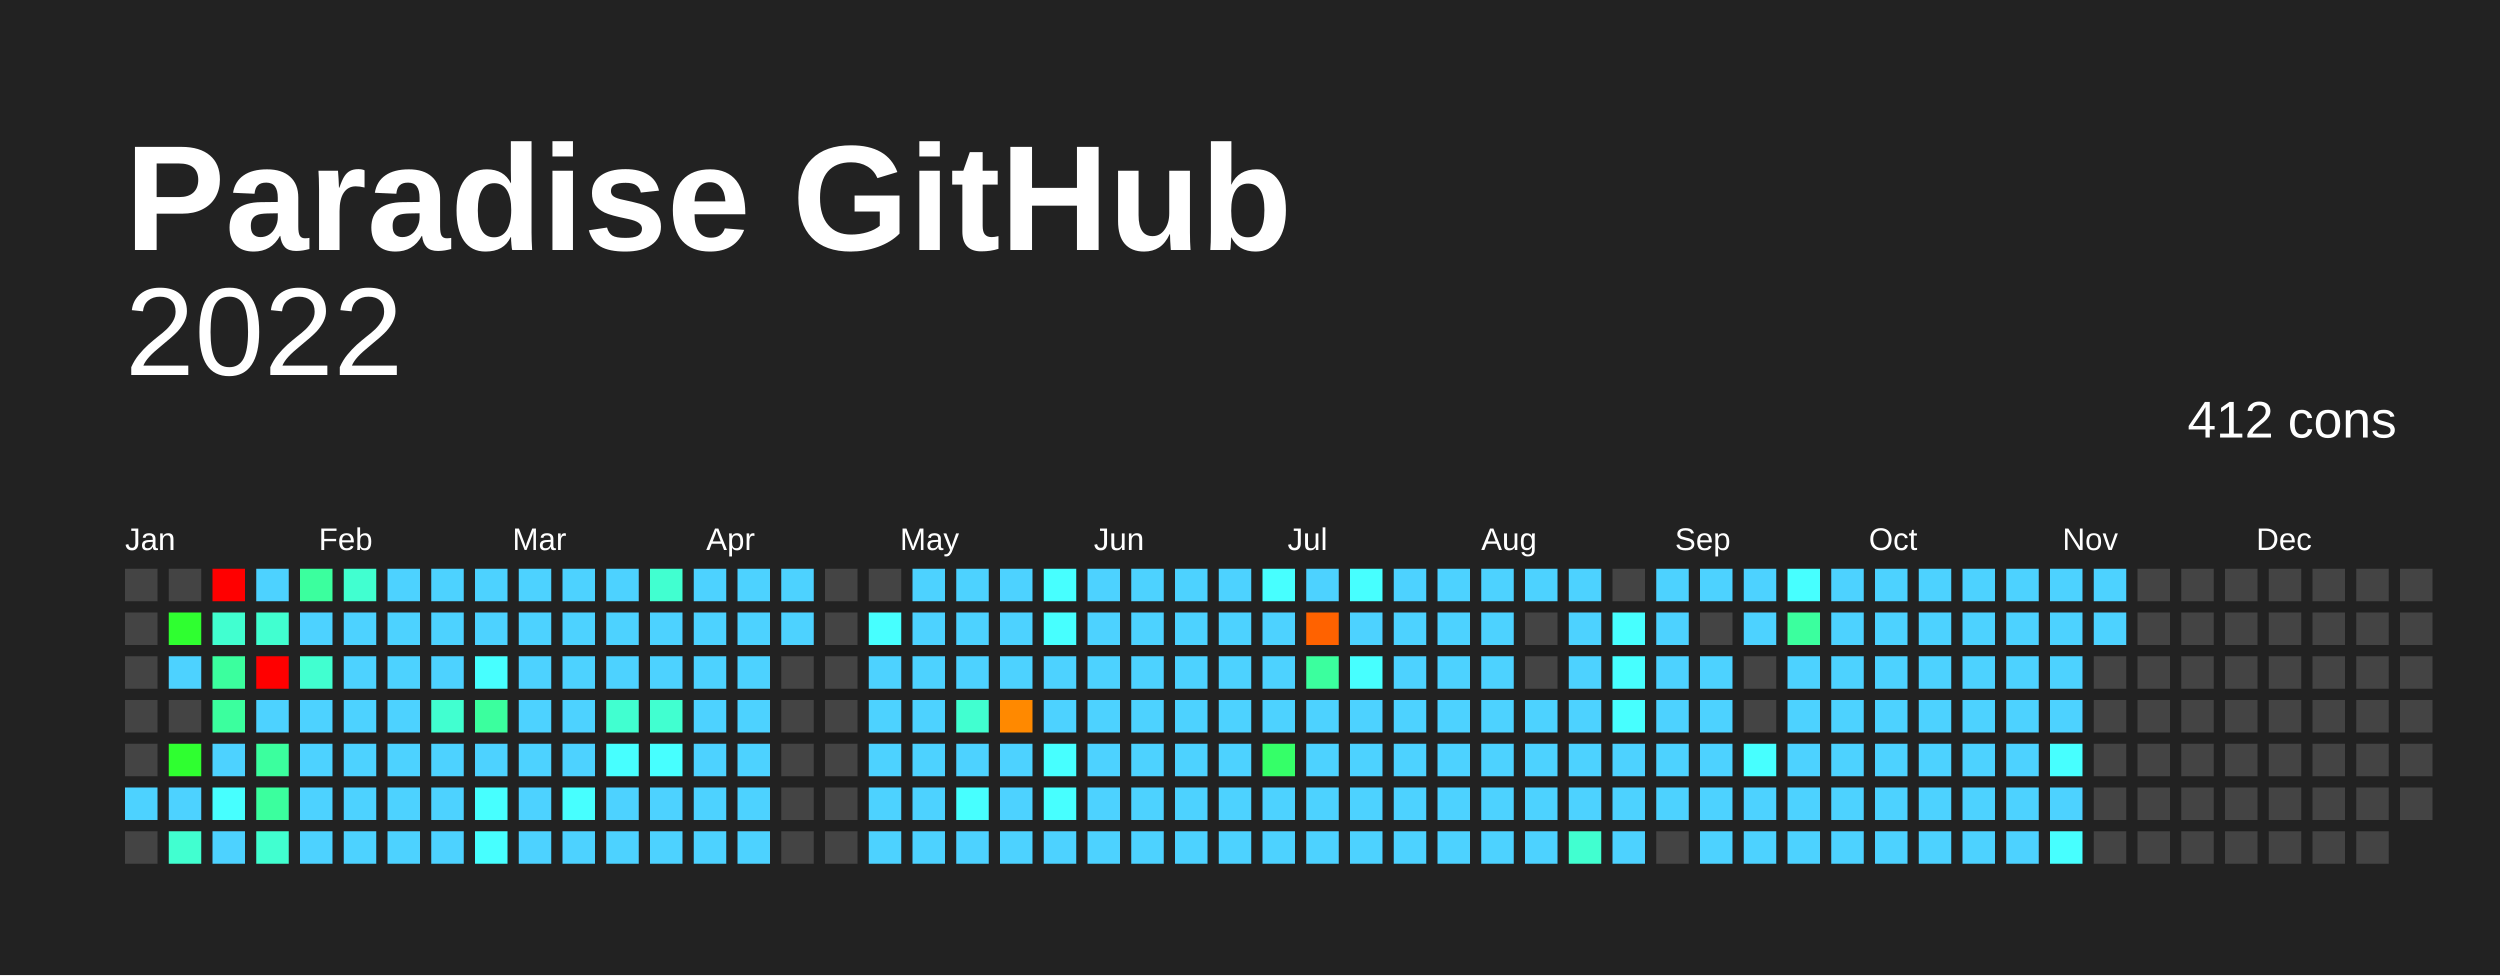
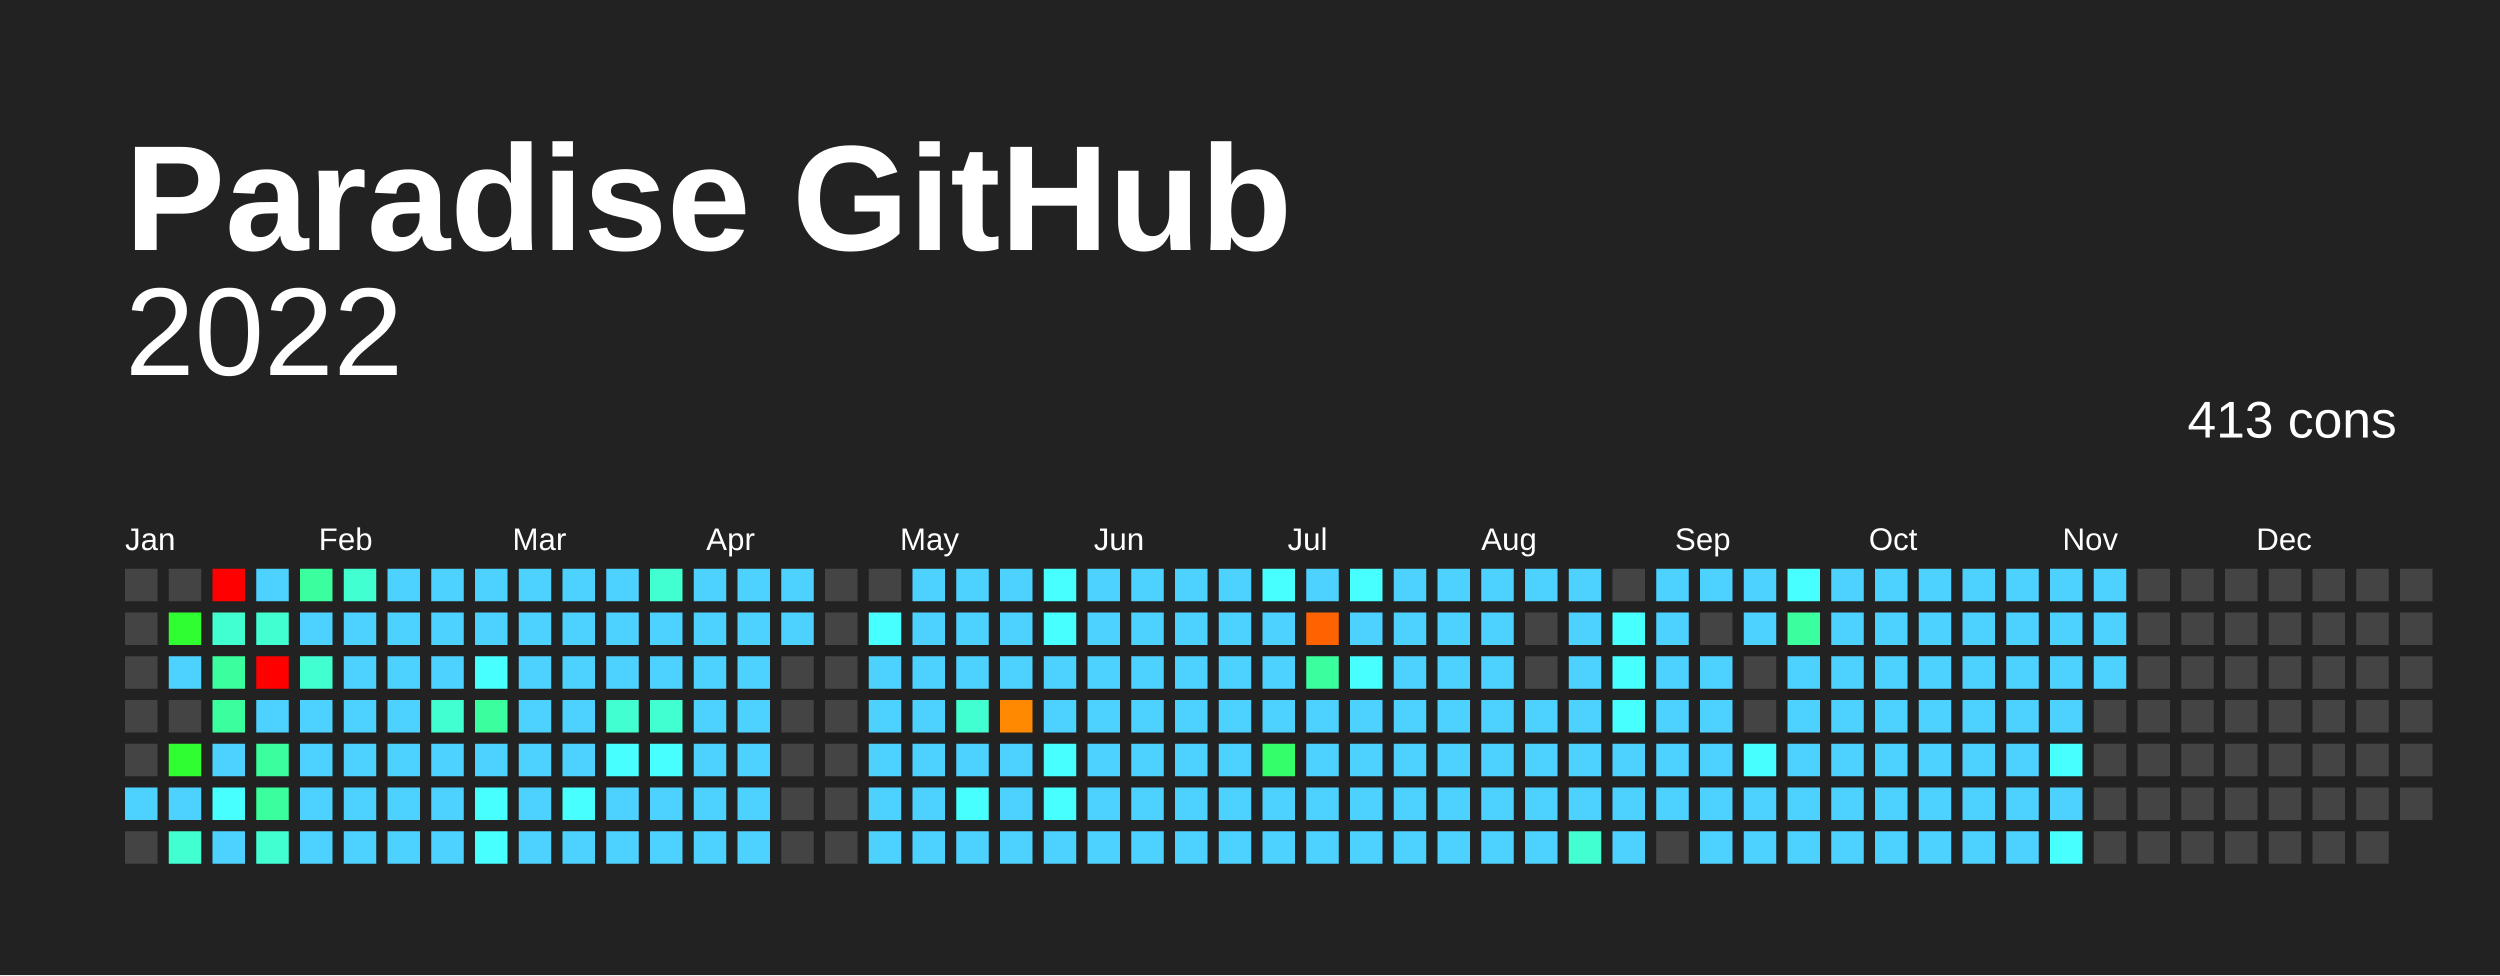
<svg xmlns="http://www.w3.org/2000/svg" baseProfile="full" height="78mm" version="1.1" viewBox="0,0,200,78" width="200mm">
  <defs />
  <rect fill="#222222" height="78" width="200" x="0" y="0" />
  <text fill="#FFFFFF" style="font-size:12px; font-family:Arial; font-weight:bold;" x="10" y="20">Paradise GitHub</text>
  <text alignment-baseline="hanging" fill="#FFFFFF" style="font-size:10.0px; font-family:Arial;" x="10" y="30">2022</text>
-   <text alignment-baseline="hanging" fill="#FFFFFF" style="font-size:4.125px; font-family:Arial;" x="175" y="35">412 cons</text>
+   <text alignment-baseline="hanging" fill="#FFFFFF" style="font-size:4.125px; font-family:Arial;" x="175" y="35">413 cons</text>
  <text fill="#FFFFFF" style="font-size:2.5px; font-family:Arial" x="10.0" y="44">Jan</text>
  <text fill="#FFFFFF" style="font-size:2.5px; font-family:Arial" x="25.5" y="44">Feb</text>
  <text fill="#FFFFFF" style="font-size:2.5px; font-family:Arial" x="41.0" y="44">Mar</text>
  <text fill="#FFFFFF" style="font-size:2.5px; font-family:Arial" x="56.5" y="44">Apr</text>
  <text fill="#FFFFFF" style="font-size:2.5px; font-family:Arial" x="72.0" y="44">May</text>
  <text fill="#FFFFFF" style="font-size:2.5px; font-family:Arial" x="87.5" y="44">Jun</text>
  <text fill="#FFFFFF" style="font-size:2.5px; font-family:Arial" x="103.0" y="44">Jul</text>
  <text fill="#FFFFFF" style="font-size:2.5px; font-family:Arial" x="118.5" y="44">Aug</text>
  <text fill="#FFFFFF" style="font-size:2.5px; font-family:Arial" x="134.0" y="44">Sep</text>
  <text fill="#FFFFFF" style="font-size:2.5px; font-family:Arial" x="149.5" y="44">Oct</text>
  <text fill="#FFFFFF" style="font-size:2.5px; font-family:Arial" x="165.0" y="44">Nov</text>
  <text fill="#FFFFFF" style="font-size:2.5px; font-family:Arial" x="180.5" y="44">Dec</text>
  <rect fill="#444444" height="2.6" width="2.6" x="10.0" y="45.5" />
  <rect fill="#444444" height="2.6" width="2.6" x="10.0" y="49.0" />
  <rect fill="#444444" height="2.6" width="2.6" x="10.0" y="52.5" />
  <rect fill="#444444" height="2.6" width="2.6" x="10.0" y="56.0" />
  <rect fill="#444444" height="2.6" width="2.6" x="10.0" y="59.5" />
  <rect fill="#4dd2ff" height="2.6" width="2.6" x="10.0" y="63.0" />
  <rect fill="#444444" height="2.6" width="2.6" x="10.0" y="66.5" />
  <rect fill="#444444" height="2.6" width="2.6" x="13.5" y="45.5" />
  <rect fill="#2fff30" height="2.6" width="2.6" x="13.5" y="49.0" />
  <rect fill="#4dd2ff" height="2.6" width="2.6" x="13.5" y="52.5" />
  <rect fill="#444444" height="2.6" width="2.6" x="13.5" y="56.0" />
  <rect fill="#2fff30" height="2.6" width="2.6" x="13.5" y="59.5" />
  <rect fill="#4dd2ff" height="2.6" width="2.6" x="13.5" y="63.0" />
  <rect fill="#41ffd0" height="2.6" width="2.6" x="13.5" y="66.5" />
  <rect fill="red" height="2.6" width="2.6" x="17.0" y="45.5" />
  <rect fill="#41ffd0" height="2.6" width="2.6" x="17.0" y="49.0" />
  <rect fill="#3bff9e" height="2.6" width="2.6" x="17.0" y="52.5" />
  <rect fill="#3bff9e" height="2.6" width="2.6" x="17.0" y="56.0" />
  <rect fill="#4dd2ff" height="2.6" width="2.6" x="17.0" y="59.5" />
  <rect fill="#47ffff" height="2.6" width="2.6" x="17.0" y="63.0" />
  <rect fill="#4dd2ff" height="2.6" width="2.6" x="17.0" y="66.5" />
  <rect fill="#4dd2ff" height="2.6" width="2.6" x="20.5" y="45.5" />
  <rect fill="#41ffd0" height="2.6" width="2.6" x="20.5" y="49.0" />
  <rect fill="red" height="2.6" width="2.6" x="20.5" y="52.5" />
  <rect fill="#4dd2ff" height="2.6" width="2.6" x="20.5" y="56.0" />
  <rect fill="#3bff9e" height="2.6" width="2.6" x="20.5" y="59.5" />
  <rect fill="#3bff9e" height="2.6" width="2.6" x="20.5" y="63.0" />
  <rect fill="#41ffd0" height="2.6" width="2.6" x="20.5" y="66.5" />
  <rect fill="#3bff9e" height="2.6" width="2.6" x="24.0" y="45.5" />
  <rect fill="#4dd2ff" height="2.6" width="2.6" x="24.0" y="49.0" />
  <rect fill="#41ffd0" height="2.6" width="2.6" x="24.0" y="52.5" />
  <rect fill="#4dd2ff" height="2.6" width="2.6" x="24.0" y="56.0" />
  <rect fill="#4dd2ff" height="2.6" width="2.6" x="24.0" y="59.5" />
  <rect fill="#4dd2ff" height="2.6" width="2.6" x="24.0" y="63.0" />
  <rect fill="#4dd2ff" height="2.6" width="2.6" x="24.0" y="66.5" />
  <rect fill="#41ffd0" height="2.6" width="2.6" x="27.5" y="45.5" />
  <rect fill="#4dd2ff" height="2.6" width="2.6" x="27.5" y="49.0" />
  <rect fill="#4dd2ff" height="2.6" width="2.6" x="27.5" y="52.5" />
  <rect fill="#4dd2ff" height="2.6" width="2.6" x="27.5" y="56.0" />
  <rect fill="#4dd2ff" height="2.6" width="2.6" x="27.5" y="59.5" />
  <rect fill="#4dd2ff" height="2.6" width="2.6" x="27.5" y="63.0" />
  <rect fill="#4dd2ff" height="2.6" width="2.6" x="27.5" y="66.5" />
  <rect fill="#4dd2ff" height="2.6" width="2.6" x="31.0" y="45.5" />
  <rect fill="#4dd2ff" height="2.6" width="2.6" x="31.0" y="49.0" />
  <rect fill="#4dd2ff" height="2.6" width="2.6" x="31.0" y="52.5" />
  <rect fill="#4dd2ff" height="2.6" width="2.6" x="31.0" y="56.0" />
  <rect fill="#4dd2ff" height="2.6" width="2.6" x="31.0" y="59.5" />
  <rect fill="#4dd2ff" height="2.6" width="2.6" x="31.0" y="63.0" />
  <rect fill="#4dd2ff" height="2.6" width="2.6" x="31.0" y="66.5" />
  <rect fill="#4dd2ff" height="2.6" width="2.6" x="34.5" y="45.5" />
  <rect fill="#4dd2ff" height="2.6" width="2.6" x="34.5" y="49.0" />
  <rect fill="#4dd2ff" height="2.6" width="2.6" x="34.5" y="52.5" />
  <rect fill="#41ffd0" height="2.6" width="2.6" x="34.5" y="56.0" />
  <rect fill="#4dd2ff" height="2.6" width="2.6" x="34.5" y="59.5" />
  <rect fill="#4dd2ff" height="2.6" width="2.6" x="34.5" y="63.0" />
  <rect fill="#4dd2ff" height="2.6" width="2.6" x="34.5" y="66.5" />
  <rect fill="#4dd2ff" height="2.6" width="2.6" x="38.0" y="45.5" />
  <rect fill="#4dd2ff" height="2.6" width="2.6" x="38.0" y="49.0" />
  <rect fill="#47ffff" height="2.6" width="2.6" x="38.0" y="52.5" />
  <rect fill="#3bff9e" height="2.6" width="2.6" x="38.0" y="56.0" />
  <rect fill="#4dd2ff" height="2.6" width="2.6" x="38.0" y="59.5" />
  <rect fill="#47ffff" height="2.6" width="2.6" x="38.0" y="63.0" />
  <rect fill="#47ffff" height="2.6" width="2.6" x="38.0" y="66.5" />
  <rect fill="#4dd2ff" height="2.6" width="2.6" x="41.5" y="45.5" />
  <rect fill="#4dd2ff" height="2.6" width="2.6" x="41.5" y="49.0" />
  <rect fill="#4dd2ff" height="2.6" width="2.6" x="41.5" y="52.5" />
  <rect fill="#4dd2ff" height="2.6" width="2.6" x="41.5" y="56.0" />
  <rect fill="#4dd2ff" height="2.6" width="2.6" x="41.5" y="59.5" />
  <rect fill="#4dd2ff" height="2.6" width="2.6" x="41.5" y="63.0" />
  <rect fill="#4dd2ff" height="2.6" width="2.6" x="41.5" y="66.5" />
  <rect fill="#4dd2ff" height="2.6" width="2.6" x="45.0" y="45.5" />
  <rect fill="#4dd2ff" height="2.6" width="2.6" x="45.0" y="49.0" />
  <rect fill="#4dd2ff" height="2.6" width="2.6" x="45.0" y="52.5" />
  <rect fill="#4dd2ff" height="2.6" width="2.6" x="45.0" y="56.0" />
  <rect fill="#4dd2ff" height="2.6" width="2.6" x="45.0" y="59.5" />
  <rect fill="#47ffff" height="2.6" width="2.6" x="45.0" y="63.0" />
  <rect fill="#4dd2ff" height="2.6" width="2.6" x="45.0" y="66.5" />
  <rect fill="#4dd2ff" height="2.6" width="2.6" x="48.5" y="45.5" />
  <rect fill="#4dd2ff" height="2.6" width="2.6" x="48.5" y="49.0" />
  <rect fill="#4dd2ff" height="2.6" width="2.6" x="48.5" y="52.5" />
  <rect fill="#41ffd0" height="2.6" width="2.6" x="48.5" y="56.0" />
  <rect fill="#47ffff" height="2.6" width="2.6" x="48.5" y="59.5" />
  <rect fill="#4dd2ff" height="2.6" width="2.6" x="48.5" y="63.0" />
  <rect fill="#4dd2ff" height="2.6" width="2.6" x="48.5" y="66.5" />
  <rect fill="#41ffd0" height="2.6" width="2.6" x="52.0" y="45.5" />
  <rect fill="#4dd2ff" height="2.6" width="2.6" x="52.0" y="49.0" />
  <rect fill="#4dd2ff" height="2.6" width="2.6" x="52.0" y="52.5" />
  <rect fill="#41ffd0" height="2.6" width="2.6" x="52.0" y="56.0" />
  <rect fill="#47ffff" height="2.6" width="2.6" x="52.0" y="59.5" />
  <rect fill="#4dd2ff" height="2.6" width="2.6" x="52.0" y="63.0" />
  <rect fill="#4dd2ff" height="2.6" width="2.6" x="52.0" y="66.5" />
  <rect fill="#4dd2ff" height="2.6" width="2.6" x="55.5" y="45.5" />
  <rect fill="#4dd2ff" height="2.6" width="2.6" x="55.5" y="49.0" />
  <rect fill="#4dd2ff" height="2.6" width="2.6" x="55.5" y="52.5" />
  <rect fill="#4dd2ff" height="2.6" width="2.6" x="55.5" y="56.0" />
  <rect fill="#4dd2ff" height="2.6" width="2.6" x="55.5" y="59.5" />
  <rect fill="#4dd2ff" height="2.6" width="2.6" x="55.5" y="63.0" />
  <rect fill="#4dd2ff" height="2.6" width="2.6" x="55.5" y="66.5" />
  <rect fill="#4dd2ff" height="2.6" width="2.6" x="59.0" y="45.5" />
  <rect fill="#4dd2ff" height="2.6" width="2.6" x="59.0" y="49.0" />
  <rect fill="#4dd2ff" height="2.6" width="2.6" x="59.0" y="52.5" />
  <rect fill="#4dd2ff" height="2.6" width="2.6" x="59.0" y="56.0" />
  <rect fill="#4dd2ff" height="2.6" width="2.6" x="59.0" y="59.5" />
  <rect fill="#4dd2ff" height="2.6" width="2.6" x="59.0" y="63.0" />
  <rect fill="#4dd2ff" height="2.6" width="2.6" x="59.0" y="66.5" />
  <rect fill="#4dd2ff" height="2.6" width="2.6" x="62.5" y="45.5" />
  <rect fill="#4dd2ff" height="2.6" width="2.6" x="62.5" y="49.0" />
  <rect fill="#444444" height="2.6" width="2.6" x="62.5" y="52.5" />
  <rect fill="#444444" height="2.6" width="2.6" x="62.5" y="56.0" />
  <rect fill="#444444" height="2.6" width="2.6" x="62.5" y="59.5" />
  <rect fill="#444444" height="2.6" width="2.6" x="62.5" y="63.0" />
  <rect fill="#444444" height="2.6" width="2.6" x="62.5" y="66.5" />
  <rect fill="#444444" height="2.6" width="2.6" x="66.0" y="45.5" />
  <rect fill="#444444" height="2.6" width="2.6" x="66.0" y="49.0" />
  <rect fill="#444444" height="2.6" width="2.6" x="66.0" y="52.5" />
  <rect fill="#444444" height="2.6" width="2.6" x="66.0" y="56.0" />
  <rect fill="#444444" height="2.6" width="2.6" x="66.0" y="59.5" />
  <rect fill="#444444" height="2.6" width="2.6" x="66.0" y="63.0" />
  <rect fill="#444444" height="2.6" width="2.6" x="66.0" y="66.5" />
  <rect fill="#444444" height="2.6" width="2.6" x="69.5" y="45.5" />
  <rect fill="#47ffff" height="2.6" width="2.6" x="69.5" y="49.0" />
  <rect fill="#4dd2ff" height="2.6" width="2.6" x="69.5" y="52.5" />
  <rect fill="#4dd2ff" height="2.6" width="2.6" x="69.5" y="56.0" />
  <rect fill="#4dd2ff" height="2.6" width="2.6" x="69.5" y="59.5" />
  <rect fill="#4dd2ff" height="2.6" width="2.6" x="69.5" y="63.0" />
  <rect fill="#4dd2ff" height="2.6" width="2.6" x="69.5" y="66.5" />
  <rect fill="#4dd2ff" height="2.6" width="2.6" x="73.0" y="45.5" />
  <rect fill="#4dd2ff" height="2.6" width="2.6" x="73.0" y="49.0" />
  <rect fill="#4dd2ff" height="2.6" width="2.6" x="73.0" y="52.5" />
  <rect fill="#4dd2ff" height="2.6" width="2.6" x="73.0" y="56.0" />
  <rect fill="#4dd2ff" height="2.6" width="2.6" x="73.0" y="59.5" />
  <rect fill="#4dd2ff" height="2.6" width="2.6" x="73.0" y="63.0" />
  <rect fill="#4dd2ff" height="2.6" width="2.6" x="73.0" y="66.5" />
  <rect fill="#4dd2ff" height="2.6" width="2.6" x="76.5" y="45.5" />
  <rect fill="#4dd2ff" height="2.6" width="2.6" x="76.5" y="49.0" />
  <rect fill="#4dd2ff" height="2.6" width="2.6" x="76.5" y="52.5" />
  <rect fill="#41ffd0" height="2.6" width="2.6" x="76.5" y="56.0" />
  <rect fill="#4dd2ff" height="2.6" width="2.6" x="76.5" y="59.5" />
  <rect fill="#47ffff" height="2.6" width="2.6" x="76.5" y="63.0" />
  <rect fill="#4dd2ff" height="2.6" width="2.6" x="76.5" y="66.5" />
  <rect fill="#4dd2ff" height="2.6" width="2.6" x="80.0" y="45.5" />
  <rect fill="#4dd2ff" height="2.6" width="2.6" x="80.0" y="49.0" />
  <rect fill="#4dd2ff" height="2.6" width="2.6" x="80.0" y="52.5" />
  <rect fill="#ff8900" height="2.6" width="2.6" x="80.0" y="56.0" />
  <rect fill="#4dd2ff" height="2.6" width="2.6" x="80.0" y="59.5" />
  <rect fill="#4dd2ff" height="2.6" width="2.6" x="80.0" y="63.0" />
  <rect fill="#4dd2ff" height="2.6" width="2.6" x="80.0" y="66.5" />
  <rect fill="#47ffff" height="2.6" width="2.6" x="83.5" y="45.5" />
  <rect fill="#47ffff" height="2.6" width="2.6" x="83.5" y="49.0" />
  <rect fill="#4dd2ff" height="2.6" width="2.6" x="83.5" y="52.5" />
  <rect fill="#4dd2ff" height="2.6" width="2.6" x="83.5" y="56.0" />
  <rect fill="#47ffff" height="2.6" width="2.6" x="83.5" y="59.5" />
  <rect fill="#47ffff" height="2.6" width="2.6" x="83.5" y="63.0" />
  <rect fill="#4dd2ff" height="2.6" width="2.6" x="83.5" y="66.5" />
  <rect fill="#4dd2ff" height="2.6" width="2.6" x="87.0" y="45.5" />
  <rect fill="#4dd2ff" height="2.6" width="2.6" x="87.0" y="49.0" />
  <rect fill="#4dd2ff" height="2.6" width="2.6" x="87.0" y="52.5" />
  <rect fill="#4dd2ff" height="2.6" width="2.6" x="87.0" y="56.0" />
  <rect fill="#4dd2ff" height="2.6" width="2.6" x="87.0" y="59.5" />
  <rect fill="#4dd2ff" height="2.6" width="2.6" x="87.0" y="63.0" />
  <rect fill="#4dd2ff" height="2.6" width="2.6" x="87.0" y="66.5" />
  <rect fill="#4dd2ff" height="2.6" width="2.6" x="90.5" y="45.5" />
  <rect fill="#4dd2ff" height="2.6" width="2.6" x="90.5" y="49.0" />
  <rect fill="#4dd2ff" height="2.6" width="2.6" x="90.5" y="52.5" />
  <rect fill="#4dd2ff" height="2.6" width="2.6" x="90.5" y="56.0" />
  <rect fill="#4dd2ff" height="2.6" width="2.6" x="90.5" y="59.5" />
  <rect fill="#4dd2ff" height="2.6" width="2.6" x="90.5" y="63.0" />
  <rect fill="#4dd2ff" height="2.6" width="2.6" x="90.5" y="66.5" />
  <rect fill="#4dd2ff" height="2.6" width="2.6" x="94.0" y="45.5" />
  <rect fill="#4dd2ff" height="2.6" width="2.6" x="94.0" y="49.0" />
  <rect fill="#4dd2ff" height="2.6" width="2.6" x="94.0" y="52.5" />
  <rect fill="#4dd2ff" height="2.6" width="2.6" x="94.0" y="56.0" />
  <rect fill="#4dd2ff" height="2.6" width="2.6" x="94.0" y="59.5" />
  <rect fill="#4dd2ff" height="2.6" width="2.6" x="94.0" y="63.0" />
  <rect fill="#4dd2ff" height="2.6" width="2.6" x="94.0" y="66.5" />
  <rect fill="#4dd2ff" height="2.6" width="2.6" x="97.5" y="45.5" />
  <rect fill="#4dd2ff" height="2.6" width="2.6" x="97.5" y="49.0" />
  <rect fill="#4dd2ff" height="2.6" width="2.6" x="97.5" y="52.5" />
  <rect fill="#4dd2ff" height="2.6" width="2.6" x="97.5" y="56.0" />
  <rect fill="#4dd2ff" height="2.6" width="2.6" x="97.5" y="59.5" />
  <rect fill="#4dd2ff" height="2.6" width="2.6" x="97.5" y="63.0" />
  <rect fill="#4dd2ff" height="2.6" width="2.6" x="97.5" y="66.5" />
  <rect fill="#47ffff" height="2.6" width="2.6" x="101.0" y="45.5" />
  <rect fill="#4dd2ff" height="2.6" width="2.6" x="101.0" y="49.0" />
  <rect fill="#4dd2ff" height="2.6" width="2.6" x="101.0" y="52.5" />
  <rect fill="#4dd2ff" height="2.6" width="2.6" x="101.0" y="56.0" />
  <rect fill="#35ff68" height="2.6" width="2.6" x="101.0" y="59.5" />
  <rect fill="#4dd2ff" height="2.6" width="2.6" x="101.0" y="63.0" />
  <rect fill="#4dd2ff" height="2.6" width="2.6" x="101.0" y="66.5" />
  <rect fill="#4dd2ff" height="2.6" width="2.6" x="104.5" y="45.5" />
  <rect fill="#ff6200" height="2.6" width="2.6" x="104.5" y="49.0" />
  <rect fill="#3bff9e" height="2.6" width="2.6" x="104.5" y="52.5" />
  <rect fill="#4dd2ff" height="2.6" width="2.6" x="104.5" y="56.0" />
  <rect fill="#4dd2ff" height="2.6" width="2.6" x="104.5" y="59.5" />
  <rect fill="#4dd2ff" height="2.6" width="2.6" x="104.5" y="63.0" />
  <rect fill="#4dd2ff" height="2.6" width="2.6" x="104.5" y="66.5" />
  <rect fill="#47ffff" height="2.6" width="2.6" x="108.0" y="45.5" />
  <rect fill="#4dd2ff" height="2.6" width="2.6" x="108.0" y="49.0" />
  <rect fill="#47ffff" height="2.6" width="2.6" x="108.0" y="52.5" />
  <rect fill="#4dd2ff" height="2.6" width="2.6" x="108.0" y="56.0" />
  <rect fill="#4dd2ff" height="2.6" width="2.6" x="108.0" y="59.5" />
  <rect fill="#4dd2ff" height="2.6" width="2.6" x="108.0" y="63.0" />
  <rect fill="#4dd2ff" height="2.6" width="2.6" x="108.0" y="66.5" />
  <rect fill="#4dd2ff" height="2.6" width="2.6" x="111.5" y="45.5" />
  <rect fill="#4dd2ff" height="2.6" width="2.6" x="111.5" y="49.0" />
  <rect fill="#4dd2ff" height="2.6" width="2.6" x="111.5" y="52.5" />
  <rect fill="#4dd2ff" height="2.6" width="2.6" x="111.5" y="56.0" />
  <rect fill="#4dd2ff" height="2.6" width="2.6" x="111.5" y="59.5" />
  <rect fill="#4dd2ff" height="2.6" width="2.6" x="111.5" y="63.0" />
  <rect fill="#4dd2ff" height="2.6" width="2.6" x="111.5" y="66.5" />
  <rect fill="#4dd2ff" height="2.6" width="2.6" x="115.0" y="45.5" />
  <rect fill="#4dd2ff" height="2.6" width="2.6" x="115.0" y="49.0" />
  <rect fill="#4dd2ff" height="2.6" width="2.6" x="115.0" y="52.5" />
  <rect fill="#4dd2ff" height="2.6" width="2.6" x="115.0" y="56.0" />
  <rect fill="#4dd2ff" height="2.6" width="2.6" x="115.0" y="59.5" />
  <rect fill="#4dd2ff" height="2.6" width="2.6" x="115.0" y="63.0" />
  <rect fill="#4dd2ff" height="2.6" width="2.6" x="115.0" y="66.5" />
  <rect fill="#4dd2ff" height="2.6" width="2.6" x="118.5" y="45.5" />
  <rect fill="#4dd2ff" height="2.6" width="2.6" x="118.5" y="49.0" />
  <rect fill="#4dd2ff" height="2.6" width="2.6" x="118.5" y="52.5" />
  <rect fill="#4dd2ff" height="2.6" width="2.6" x="118.5" y="56.0" />
  <rect fill="#4dd2ff" height="2.6" width="2.6" x="118.5" y="59.5" />
  <rect fill="#4dd2ff" height="2.6" width="2.6" x="118.5" y="63.0" />
  <rect fill="#4dd2ff" height="2.6" width="2.6" x="118.5" y="66.5" />
  <rect fill="#4dd2ff" height="2.6" width="2.6" x="122.0" y="45.5" />
  <rect fill="#444444" height="2.6" width="2.6" x="122.0" y="49.0" />
  <rect fill="#444444" height="2.6" width="2.6" x="122.0" y="52.5" />
  <rect fill="#4dd2ff" height="2.6" width="2.6" x="122.0" y="56.0" />
  <rect fill="#4dd2ff" height="2.6" width="2.6" x="122.0" y="59.5" />
  <rect fill="#4dd2ff" height="2.6" width="2.6" x="122.0" y="63.0" />
  <rect fill="#4dd2ff" height="2.6" width="2.6" x="122.0" y="66.5" />
  <rect fill="#4dd2ff" height="2.6" width="2.6" x="125.5" y="45.5" />
  <rect fill="#4dd2ff" height="2.6" width="2.6" x="125.5" y="49.0" />
  <rect fill="#4dd2ff" height="2.6" width="2.6" x="125.5" y="52.5" />
  <rect fill="#4dd2ff" height="2.6" width="2.6" x="125.5" y="56.0" />
  <rect fill="#4dd2ff" height="2.6" width="2.6" x="125.5" y="59.5" />
  <rect fill="#4dd2ff" height="2.6" width="2.6" x="125.5" y="63.0" />
  <rect fill="#41ffd0" height="2.6" width="2.6" x="125.5" y="66.5" />
  <rect fill="#444444" height="2.6" width="2.6" x="129.0" y="45.5" />
  <rect fill="#47ffff" height="2.6" width="2.6" x="129.0" y="49.0" />
  <rect fill="#47ffff" height="2.6" width="2.6" x="129.0" y="52.5" />
  <rect fill="#47ffff" height="2.6" width="2.6" x="129.0" y="56.0" />
  <rect fill="#4dd2ff" height="2.6" width="2.6" x="129.0" y="59.5" />
  <rect fill="#4dd2ff" height="2.6" width="2.6" x="129.0" y="63.0" />
  <rect fill="#4dd2ff" height="2.6" width="2.6" x="129.0" y="66.5" />
  <rect fill="#4dd2ff" height="2.6" width="2.6" x="132.5" y="45.5" />
  <rect fill="#4dd2ff" height="2.6" width="2.6" x="132.5" y="49.0" />
  <rect fill="#4dd2ff" height="2.6" width="2.6" x="132.5" y="52.5" />
  <rect fill="#4dd2ff" height="2.6" width="2.6" x="132.5" y="56.0" />
  <rect fill="#4dd2ff" height="2.6" width="2.6" x="132.5" y="59.5" />
  <rect fill="#4dd2ff" height="2.6" width="2.6" x="132.5" y="63.0" />
  <rect fill="#444444" height="2.6" width="2.6" x="132.5" y="66.5" />
  <rect fill="#4dd2ff" height="2.6" width="2.6" x="136.0" y="45.5" />
  <rect fill="#444444" height="2.6" width="2.6" x="136.0" y="49.0" />
  <rect fill="#4dd2ff" height="2.6" width="2.6" x="136.0" y="52.5" />
  <rect fill="#4dd2ff" height="2.6" width="2.6" x="136.0" y="56.0" />
  <rect fill="#4dd2ff" height="2.6" width="2.6" x="136.0" y="59.5" />
  <rect fill="#4dd2ff" height="2.6" width="2.6" x="136.0" y="63.0" />
  <rect fill="#4dd2ff" height="2.6" width="2.6" x="136.0" y="66.5" />
  <rect fill="#4dd2ff" height="2.6" width="2.6" x="139.5" y="45.5" />
  <rect fill="#4dd2ff" height="2.6" width="2.6" x="139.5" y="49.0" />
  <rect fill="#444444" height="2.6" width="2.6" x="139.5" y="52.5" />
  <rect fill="#444444" height="2.6" width="2.6" x="139.5" y="56.0" />
  <rect fill="#47ffff" height="2.6" width="2.6" x="139.5" y="59.5" />
  <rect fill="#4dd2ff" height="2.6" width="2.6" x="139.5" y="63.0" />
  <rect fill="#4dd2ff" height="2.6" width="2.6" x="139.5" y="66.5" />
  <rect fill="#47ffff" height="2.6" width="2.6" x="143.0" y="45.5" />
  <rect fill="#3bff9e" height="2.6" width="2.6" x="143.0" y="49.0" />
  <rect fill="#4dd2ff" height="2.6" width="2.6" x="143.0" y="52.5" />
  <rect fill="#4dd2ff" height="2.6" width="2.6" x="143.0" y="56.0" />
  <rect fill="#4dd2ff" height="2.6" width="2.6" x="143.0" y="59.5" />
  <rect fill="#4dd2ff" height="2.6" width="2.6" x="143.0" y="63.0" />
  <rect fill="#4dd2ff" height="2.6" width="2.6" x="143.0" y="66.5" />
  <rect fill="#4dd2ff" height="2.6" width="2.6" x="146.5" y="45.5" />
  <rect fill="#4dd2ff" height="2.6" width="2.6" x="146.5" y="49.0" />
  <rect fill="#4dd2ff" height="2.6" width="2.6" x="146.5" y="52.5" />
  <rect fill="#4dd2ff" height="2.6" width="2.6" x="146.5" y="56.0" />
  <rect fill="#4dd2ff" height="2.6" width="2.6" x="146.5" y="59.5" />
  <rect fill="#4dd2ff" height="2.6" width="2.6" x="146.5" y="63.0" />
  <rect fill="#4dd2ff" height="2.6" width="2.6" x="146.5" y="66.5" />
  <rect fill="#4dd2ff" height="2.6" width="2.6" x="150.0" y="45.5" />
  <rect fill="#4dd2ff" height="2.6" width="2.6" x="150.0" y="49.0" />
  <rect fill="#4dd2ff" height="2.6" width="2.6" x="150.0" y="52.5" />
  <rect fill="#4dd2ff" height="2.6" width="2.6" x="150.0" y="56.0" />
  <rect fill="#4dd2ff" height="2.6" width="2.6" x="150.0" y="59.5" />
  <rect fill="#4dd2ff" height="2.6" width="2.6" x="150.0" y="63.0" />
  <rect fill="#4dd2ff" height="2.6" width="2.6" x="150.0" y="66.5" />
  <rect fill="#4dd2ff" height="2.6" width="2.6" x="153.5" y="45.5" />
  <rect fill="#4dd2ff" height="2.6" width="2.6" x="153.5" y="49.0" />
  <rect fill="#4dd2ff" height="2.6" width="2.6" x="153.5" y="52.5" />
  <rect fill="#4dd2ff" height="2.6" width="2.6" x="153.5" y="56.0" />
  <rect fill="#4dd2ff" height="2.6" width="2.6" x="153.5" y="59.5" />
  <rect fill="#4dd2ff" height="2.6" width="2.6" x="153.5" y="63.0" />
  <rect fill="#4dd2ff" height="2.6" width="2.6" x="153.5" y="66.5" />
  <rect fill="#4dd2ff" height="2.6" width="2.6" x="157.0" y="45.5" />
  <rect fill="#4dd2ff" height="2.6" width="2.6" x="157.0" y="49.0" />
  <rect fill="#4dd2ff" height="2.6" width="2.6" x="157.0" y="52.5" />
  <rect fill="#4dd2ff" height="2.6" width="2.6" x="157.0" y="56.0" />
  <rect fill="#4dd2ff" height="2.6" width="2.6" x="157.0" y="59.5" />
  <rect fill="#4dd2ff" height="2.6" width="2.6" x="157.0" y="63.0" />
  <rect fill="#4dd2ff" height="2.6" width="2.6" x="157.0" y="66.5" />
  <rect fill="#4dd2ff" height="2.6" width="2.6" x="160.5" y="45.5" />
  <rect fill="#4dd2ff" height="2.6" width="2.6" x="160.5" y="49.0" />
  <rect fill="#4dd2ff" height="2.6" width="2.6" x="160.5" y="52.5" />
  <rect fill="#4dd2ff" height="2.6" width="2.6" x="160.5" y="56.0" />
  <rect fill="#4dd2ff" height="2.6" width="2.6" x="160.5" y="59.5" />
  <rect fill="#4dd2ff" height="2.6" width="2.6" x="160.5" y="63.0" />
  <rect fill="#4dd2ff" height="2.6" width="2.6" x="160.5" y="66.5" />
  <rect fill="#4dd2ff" height="2.6" width="2.6" x="164.0" y="45.5" />
  <rect fill="#4dd2ff" height="2.6" width="2.6" x="164.0" y="49.0" />
  <rect fill="#4dd2ff" height="2.6" width="2.6" x="164.0" y="52.5" />
  <rect fill="#4dd2ff" height="2.6" width="2.6" x="164.0" y="56.0" />
  <rect fill="#47ffff" height="2.6" width="2.6" x="164.0" y="59.5" />
  <rect fill="#4dd2ff" height="2.6" width="2.6" x="164.0" y="63.0" />
  <rect fill="#47ffff" height="2.6" width="2.6" x="164.0" y="66.5" />
  <rect fill="#4dd2ff" height="2.6" width="2.6" x="167.5" y="45.5" />
  <rect fill="#4dd2ff" height="2.6" width="2.6" x="167.5" y="49.0" />
-   <rect fill="#444444" height="2.6" width="2.6" x="167.5" y="52.5" />
+   <rect fill="#4dd2ff" height="2.6" width="2.6" x="167.5" y="52.5" />
  <rect fill="#444444" height="2.6" width="2.6" x="167.5" y="56.0" />
  <rect fill="#444444" height="2.6" width="2.6" x="167.5" y="59.5" />
  <rect fill="#444444" height="2.6" width="2.6" x="167.5" y="63.0" />
  <rect fill="#444444" height="2.6" width="2.6" x="167.5" y="66.5" />
  <rect fill="#444444" height="2.6" width="2.6" x="171.0" y="45.5" />
  <rect fill="#444444" height="2.6" width="2.6" x="171.0" y="49.0" />
  <rect fill="#444444" height="2.6" width="2.6" x="171.0" y="52.5" />
  <rect fill="#444444" height="2.6" width="2.6" x="171.0" y="56.0" />
  <rect fill="#444444" height="2.6" width="2.6" x="171.0" y="59.5" />
  <rect fill="#444444" height="2.6" width="2.6" x="171.0" y="63.0" />
  <rect fill="#444444" height="2.6" width="2.6" x="171.0" y="66.5" />
  <rect fill="#444444" height="2.6" width="2.6" x="174.5" y="45.5" />
  <rect fill="#444444" height="2.6" width="2.6" x="174.5" y="49.0" />
  <rect fill="#444444" height="2.6" width="2.6" x="174.5" y="52.5" />
  <rect fill="#444444" height="2.6" width="2.6" x="174.5" y="56.0" />
  <rect fill="#444444" height="2.6" width="2.6" x="174.5" y="59.5" />
  <rect fill="#444444" height="2.6" width="2.6" x="174.5" y="63.0" />
  <rect fill="#444444" height="2.6" width="2.6" x="174.5" y="66.5" />
  <rect fill="#444444" height="2.6" width="2.6" x="178.0" y="45.5" />
  <rect fill="#444444" height="2.6" width="2.6" x="178.0" y="49.0" />
  <rect fill="#444444" height="2.6" width="2.6" x="178.0" y="52.5" />
  <rect fill="#444444" height="2.6" width="2.6" x="178.0" y="56.0" />
  <rect fill="#444444" height="2.6" width="2.6" x="178.0" y="59.5" />
  <rect fill="#444444" height="2.6" width="2.6" x="178.0" y="63.0" />
  <rect fill="#444444" height="2.6" width="2.6" x="178.0" y="66.5" />
  <rect fill="#444444" height="2.6" width="2.6" x="181.5" y="45.5" />
  <rect fill="#444444" height="2.6" width="2.6" x="181.5" y="49.0" />
  <rect fill="#444444" height="2.6" width="2.6" x="181.5" y="52.5" />
  <rect fill="#444444" height="2.6" width="2.6" x="181.5" y="56.0" />
  <rect fill="#444444" height="2.6" width="2.6" x="181.5" y="59.5" />
  <rect fill="#444444" height="2.6" width="2.6" x="181.5" y="63.0" />
  <rect fill="#444444" height="2.6" width="2.6" x="181.5" y="66.5" />
  <rect fill="#444444" height="2.6" width="2.6" x="185.0" y="45.5" />
  <rect fill="#444444" height="2.6" width="2.6" x="185.0" y="49.0" />
  <rect fill="#444444" height="2.6" width="2.6" x="185.0" y="52.5" />
  <rect fill="#444444" height="2.6" width="2.6" x="185.0" y="56.0" />
  <rect fill="#444444" height="2.6" width="2.6" x="185.0" y="59.5" />
  <rect fill="#444444" height="2.6" width="2.6" x="185.0" y="63.0" />
  <rect fill="#444444" height="2.6" width="2.6" x="185.0" y="66.5" />
  <rect fill="#444444" height="2.6" width="2.6" x="188.5" y="45.5" />
  <rect fill="#444444" height="2.6" width="2.6" x="188.5" y="49.0" />
  <rect fill="#444444" height="2.6" width="2.6" x="188.5" y="52.5" />
  <rect fill="#444444" height="2.6" width="2.6" x="188.5" y="56.0" />
  <rect fill="#444444" height="2.6" width="2.6" x="188.5" y="59.5" />
  <rect fill="#444444" height="2.6" width="2.6" x="188.5" y="63.0" />
  <rect fill="#444444" height="2.6" width="2.6" x="188.5" y="66.5" />
  <rect fill="#444444" height="2.6" width="2.6" x="192.0" y="45.5" />
  <rect fill="#444444" height="2.6" width="2.6" x="192.0" y="49.0" />
  <rect fill="#444444" height="2.6" width="2.6" x="192.0" y="52.5" />
  <rect fill="#444444" height="2.6" width="2.6" x="192.0" y="56.0" />
  <rect fill="#444444" height="2.6" width="2.6" x="192.0" y="59.5" />
  <rect fill="#444444" height="2.6" width="2.6" x="192.0" y="63.0" />
</svg>
